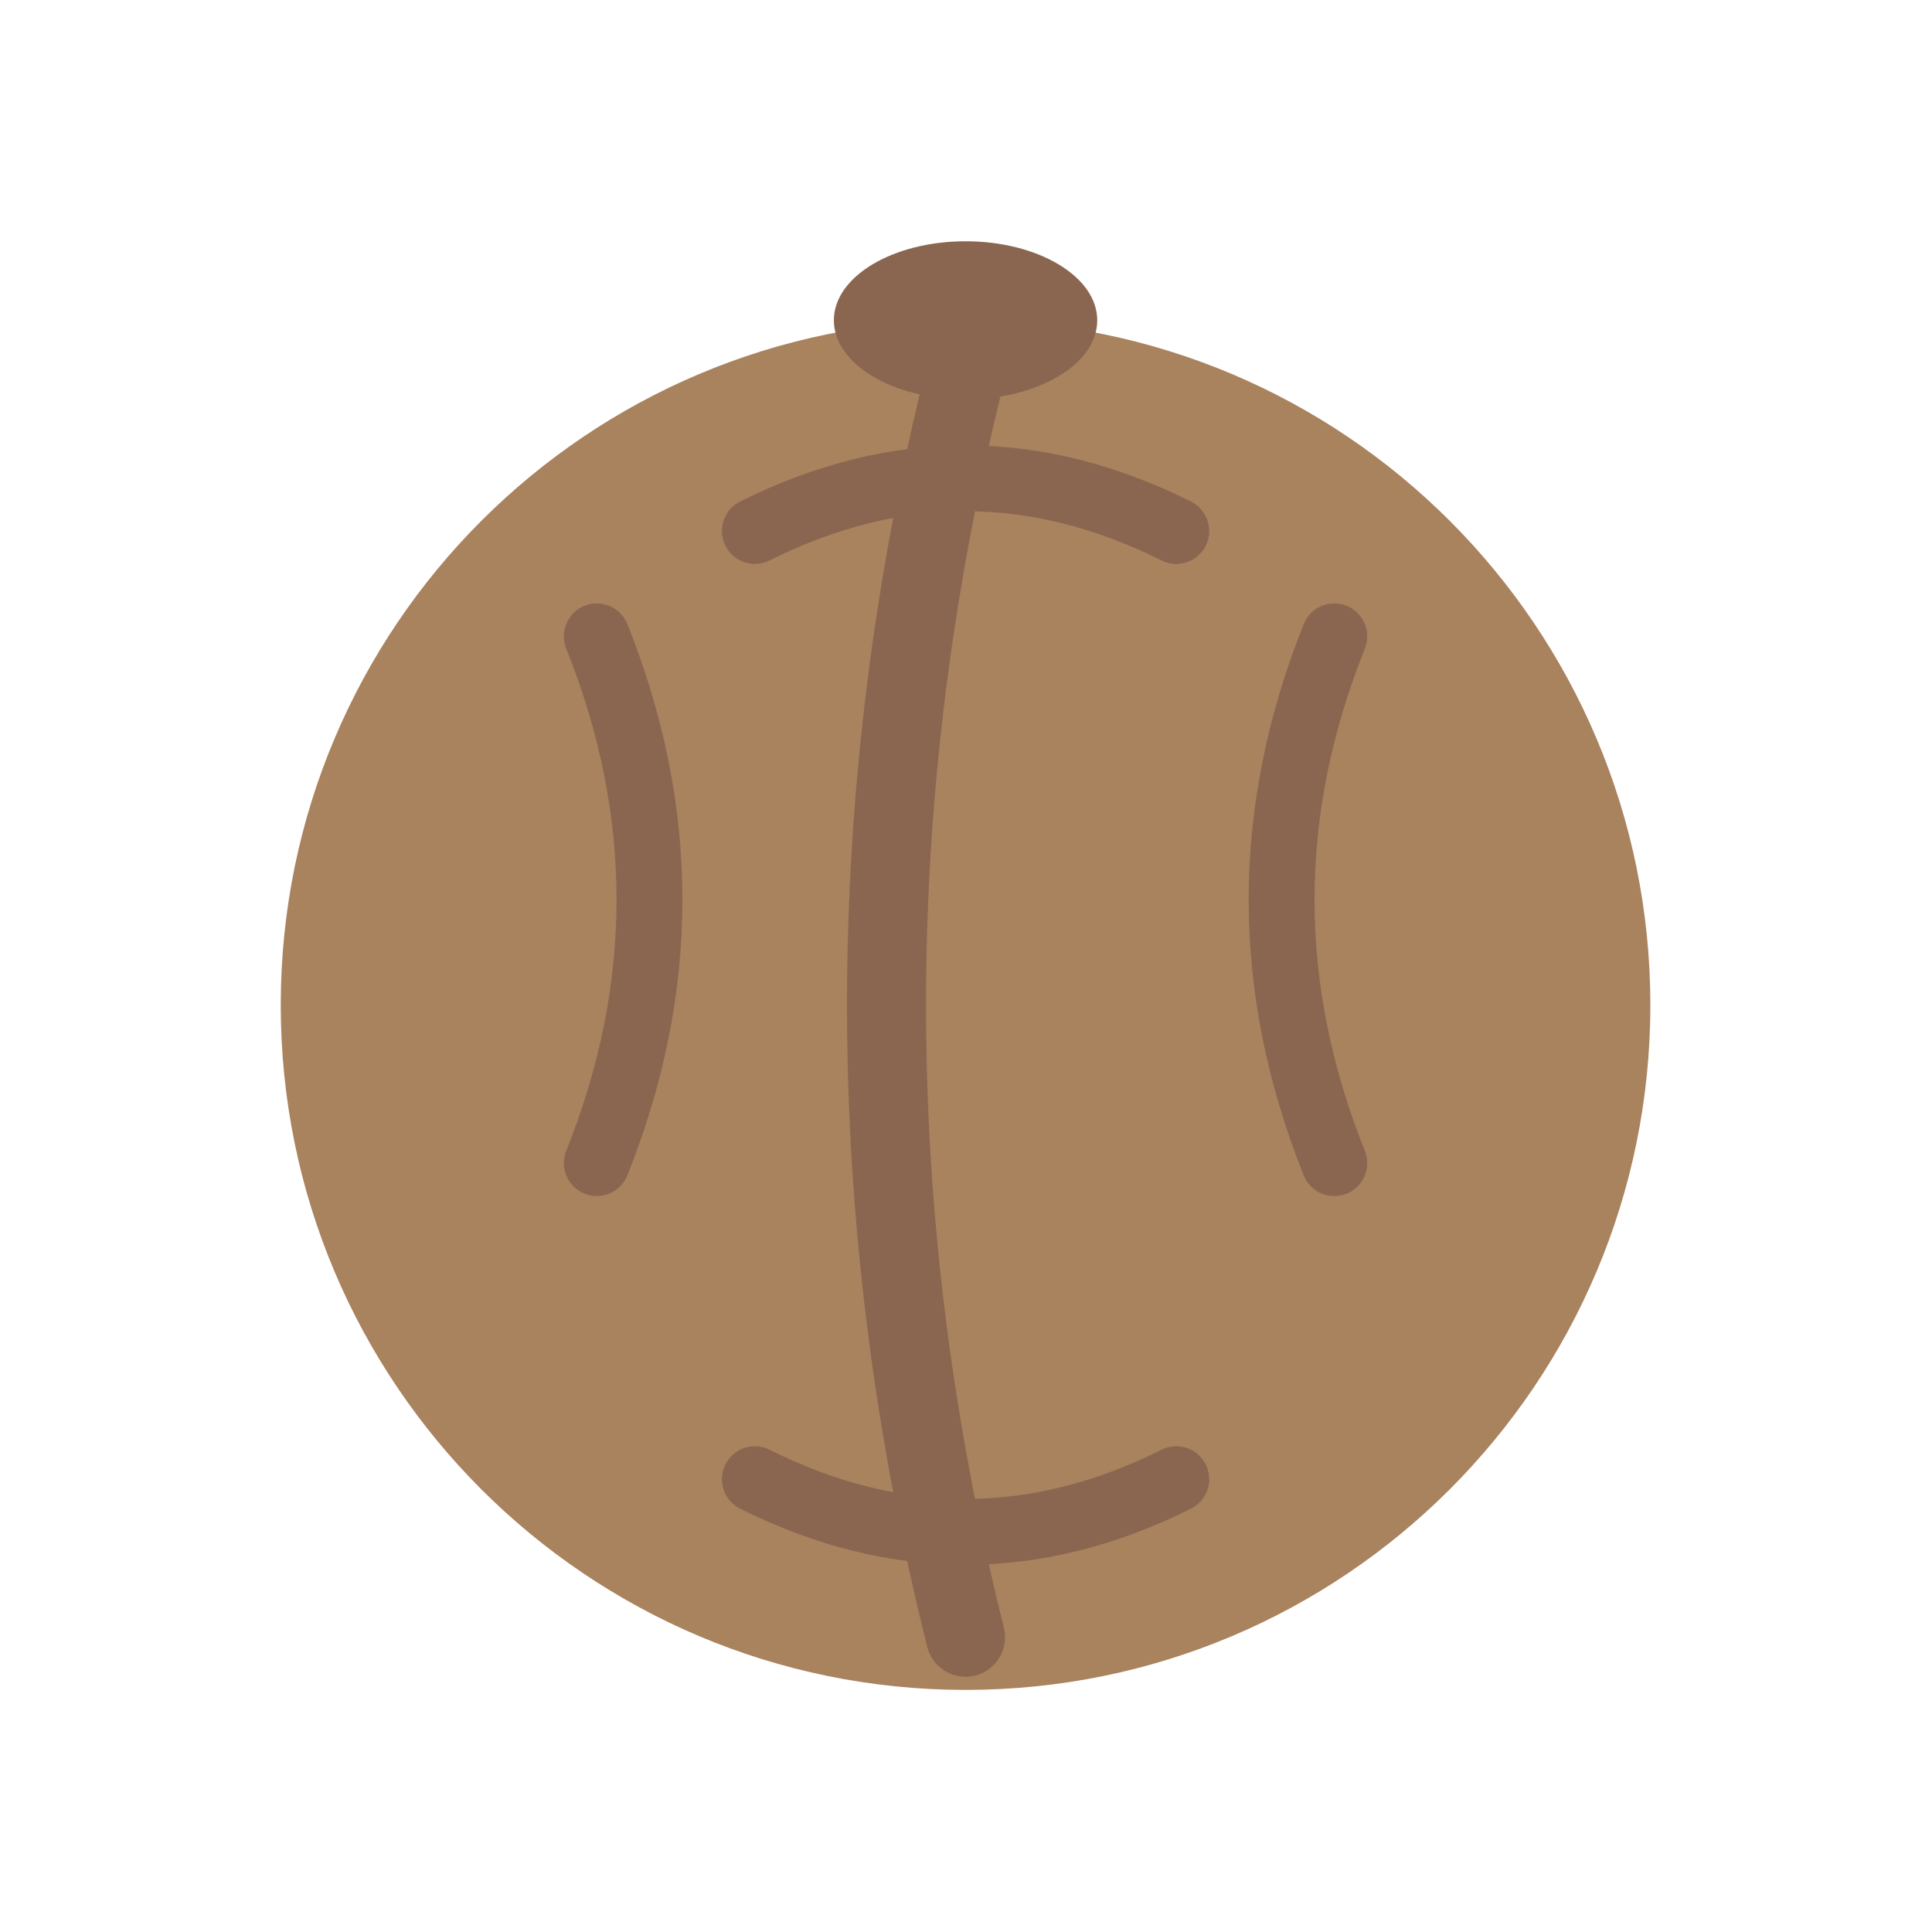
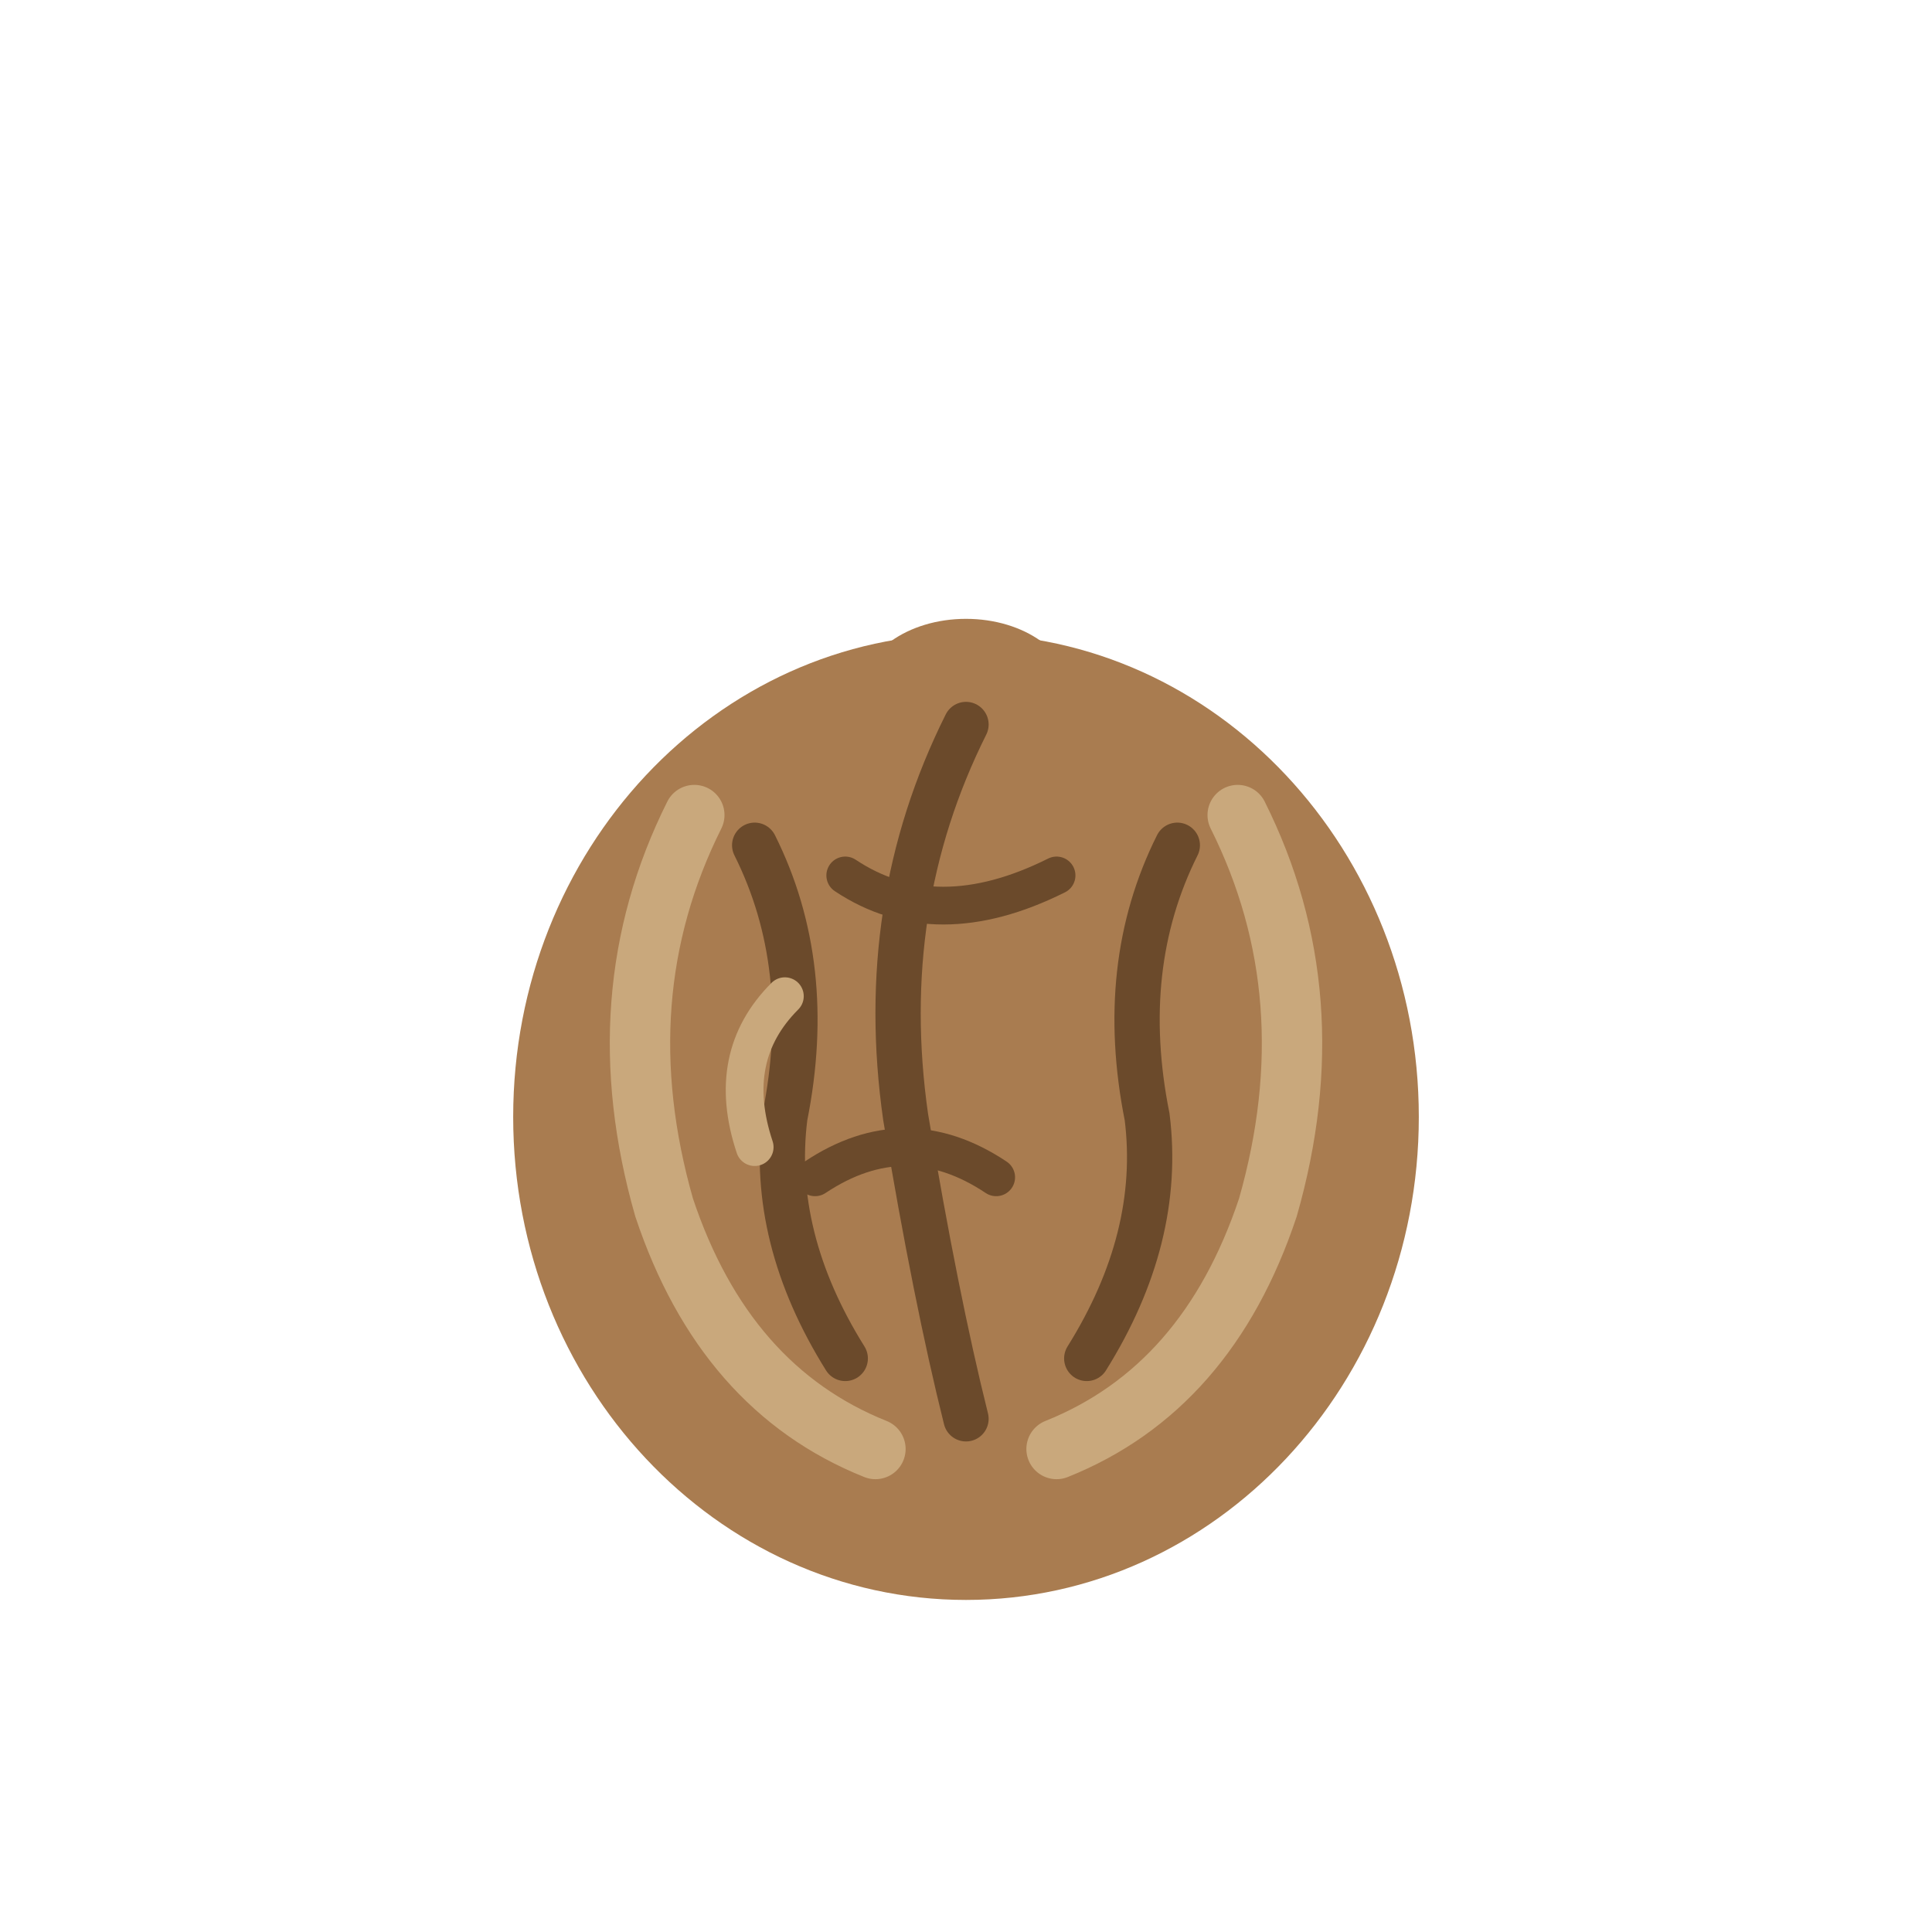
<svg xmlns="http://www.w3.org/2000/svg" viewBox="0 0 128 128">
-   <g transform="translate(-47.71 -55.56) scale(1.745)">
-     <circle cx="64" cy="70" r="26" fill="#A9825E" />
-     <ellipse cx="64" cy="44" rx="5" ry="3" fill="#8A6650" />
-     <path d="M64 46 Q58 70 64 94" fill="none" stroke="#8A6650" stroke-width="3" stroke-linecap="round" />
-     <path d="M50 56 Q54 66 50 76" fill="none" stroke="#8A6650" stroke-width="2.5" stroke-linecap="round" />
-     <path d="M78 56 Q74 66 78 76" fill="none" stroke="#8A6650" stroke-width="2.5" stroke-linecap="round" />
-     <path d="M56 88 Q64 92 72 88 M56 52 Q64 48 72 52" fill="none" stroke="#8A6650" stroke-width="2.5" stroke-linecap="round" />
-   </g>
+   <ellipse cx="64" cy="46" rx="7" ry="5" fill="#A97C50" />
+   <ellipse cx="64" cy="74" rx="30" ry="32" fill="#A97C50" />
+   <path d="M46 54 Q40 66 44 80 Q48 92 58 96 M82 54 Q88 66 84 80 Q80 92 70 96" fill="none" stroke="#C9A87C" stroke-width="4" stroke-linecap="round" />
+   <path d="M50 56 Q54 64 52 74 Q51 82 56 90 M78 56 Q74 64 76 74 Q77 82 72 90" fill="none" stroke="#6B4A2B" stroke-width="3" stroke-linecap="round" />
+   <path d="M64 48 Q58 60 60 74 Q62 86 64 94" fill="none" stroke="#6B4A2B" stroke-width="3" stroke-linecap="round" />
+   <path d="M56 58 Q62 62 70 58 M54 78 Q60 74 66 78" fill="none" stroke="#6B4A2B" stroke-width="2.5" stroke-linecap="round" />
+   <path d="M52 66 Q48 70 50 76" fill="none" stroke="#C9A87C" stroke-width="2.5" stroke-linecap="round" />
</svg>
